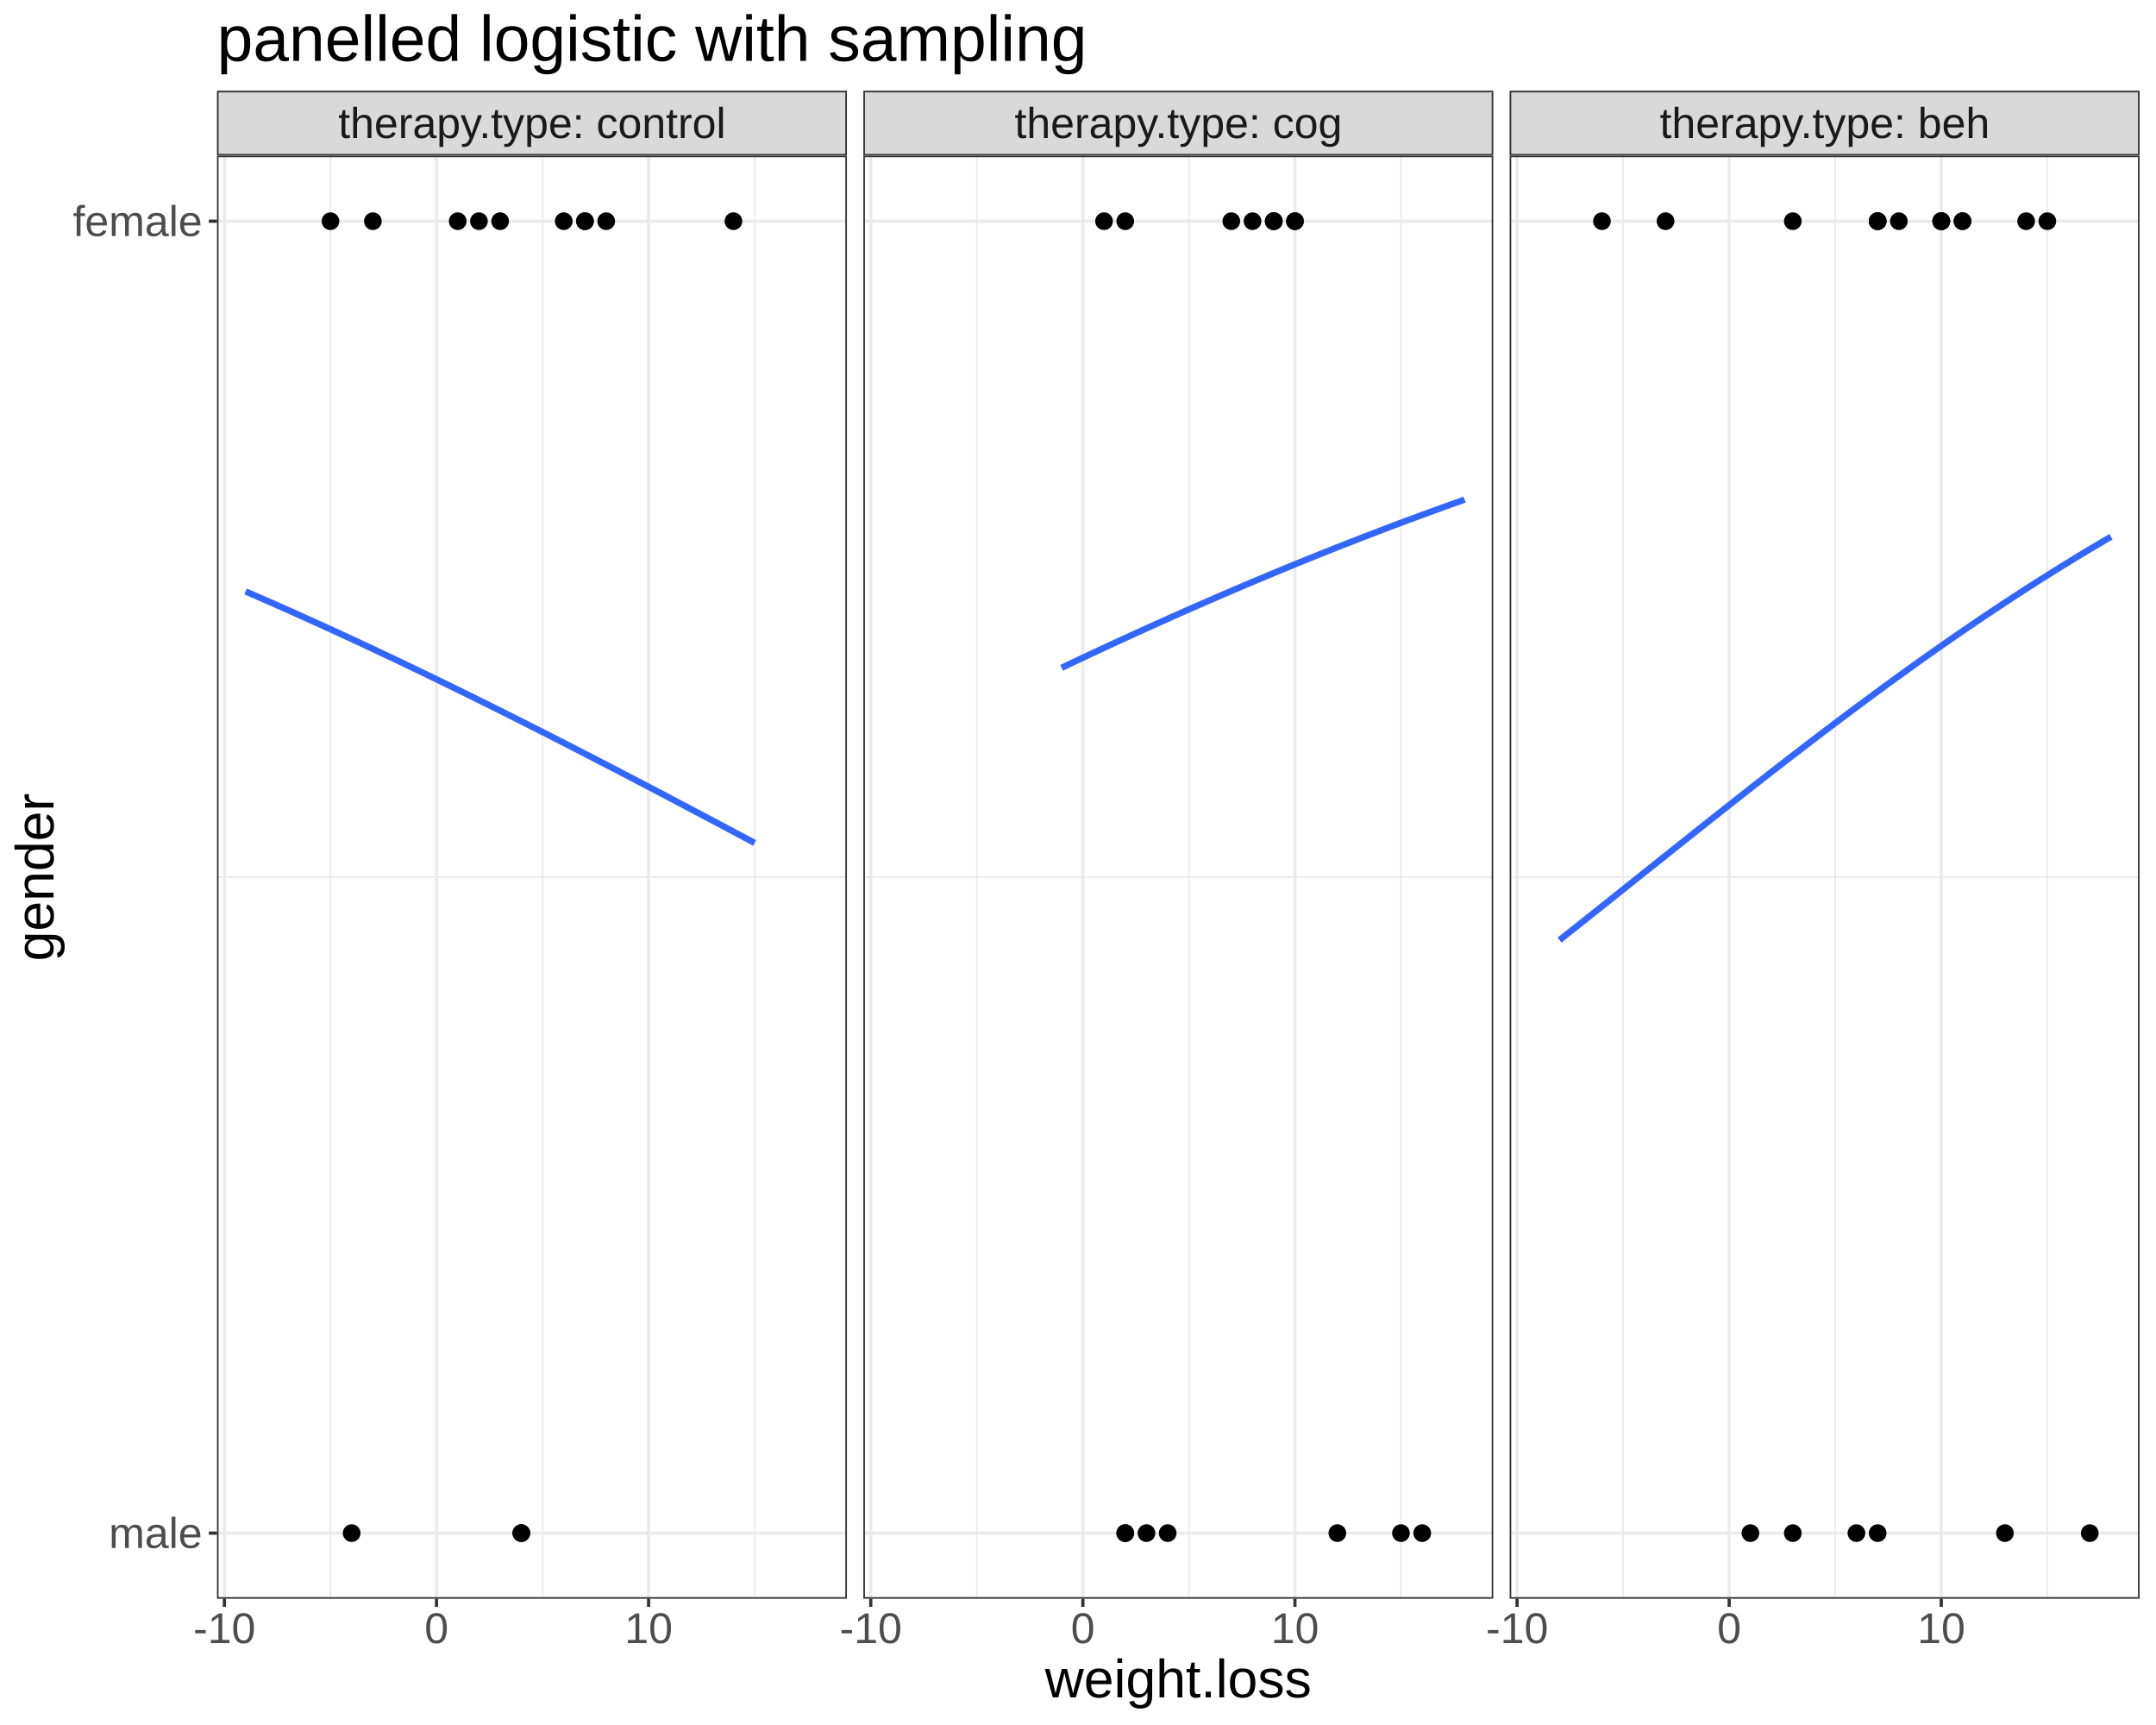
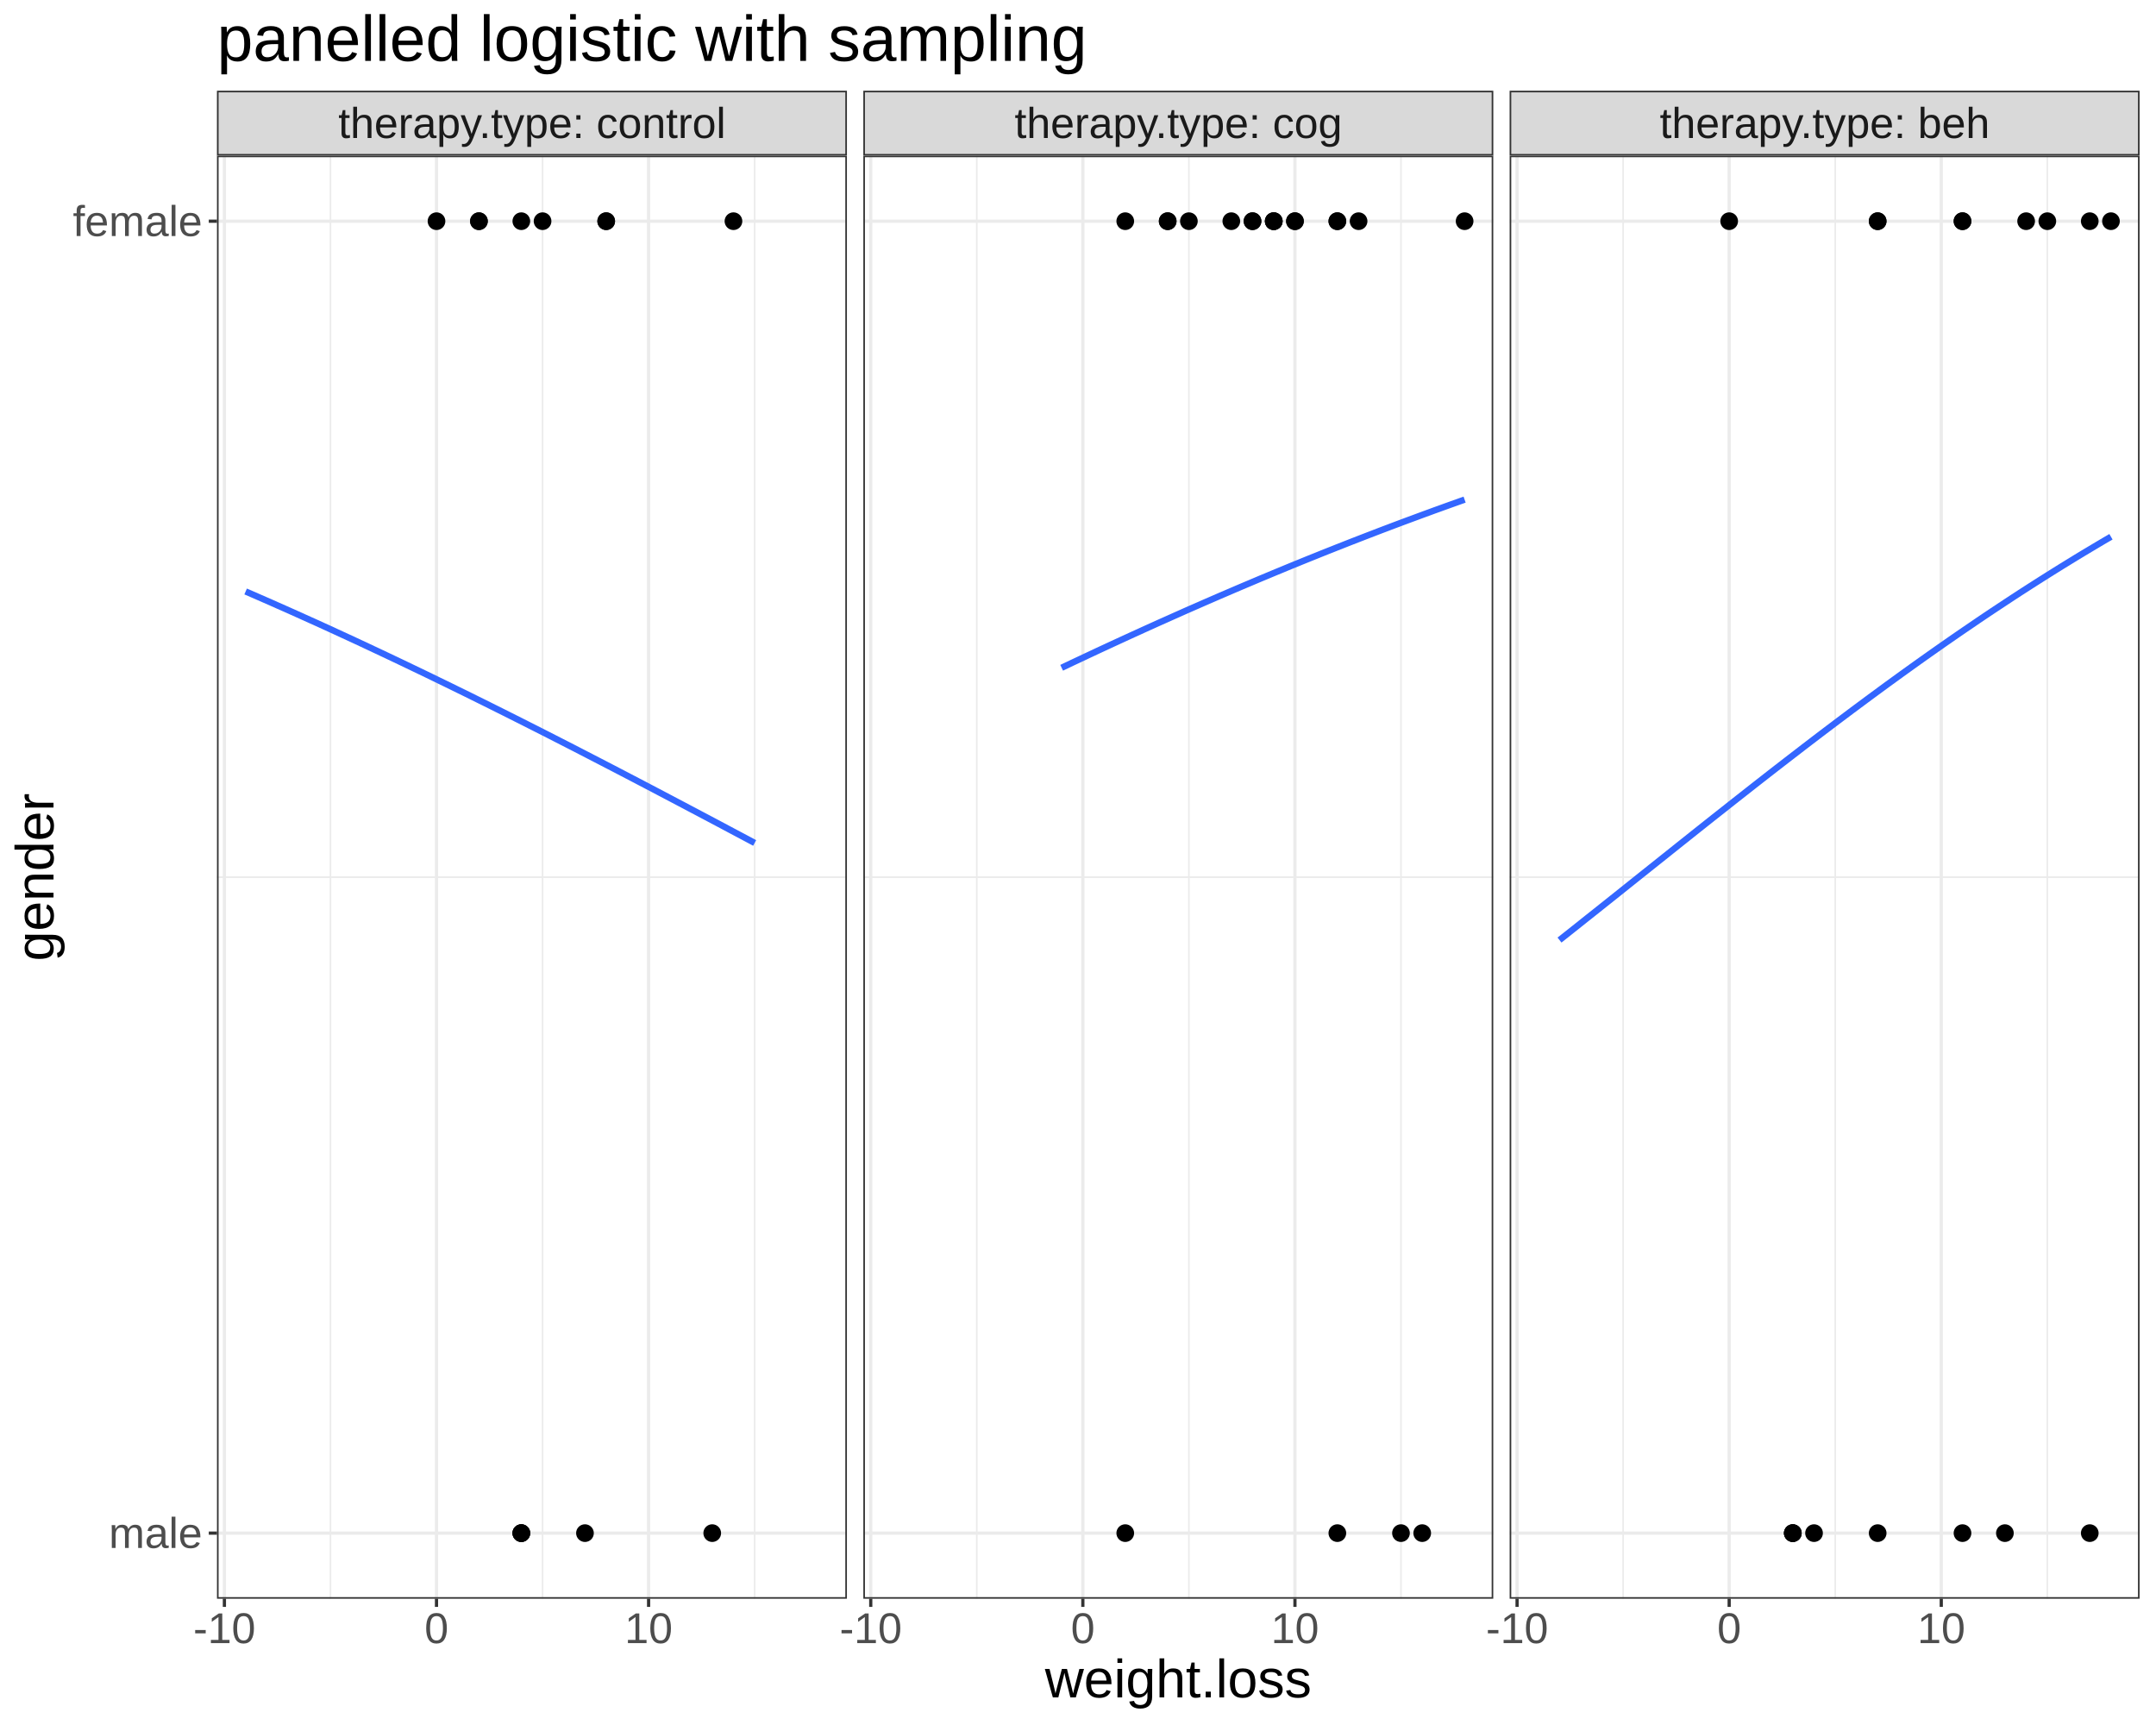
<svg xmlns="http://www.w3.org/2000/svg" viewBox="0 0 720.00 576.00">
  <defs>
    <style type="text/css">
    line, polyline, polygon, path, rect, circle {
      fill: none;
      stroke: #000000;
      stroke-linecap: round;
      stroke-linejoin: round;
      stroke-miterlimit: 10.00;
    }
  </style>
  </defs>
  <rect width="100%" height="100%" style="stroke: none; fill: #FFFFFF;" />
  <rect x="0.00" y="0.00" width="720.00" height="576.00" style="stroke-width: 1.07; stroke: #FFFFFF; fill: #FFFFFF;" />
  <defs>
    <clipPath id="cpNzIuNDZ8MjgyLjgzfDUzMy44M3w1MS45Ng==">
      <rect x="72.46" y="51.96" width="210.37" height="481.87" />
    </clipPath>
  </defs>
  <rect x="72.46" y="51.96" width="210.37" height="481.87" style="stroke-width: 1.07; stroke: none; fill: #FFFFFF;" clip-path="url(#cpNzIuNDZ8MjgyLjgzfDUzMy44M3w1MS45Ng==)" />
  <polyline points="72.46,292.90 282.83,292.90 " style="stroke-width: 0.53; stroke: #EBEBEB; stroke-linecap: butt;" clip-path="url(#cpNzIuNDZ8MjgyLjgzfDUzMy44M3w1MS45Ng==)" />
  <polyline points="110.36,533.83 110.36,51.96 " style="stroke-width: 0.53; stroke: #EBEBEB; stroke-linecap: butt;" clip-path="url(#cpNzIuNDZ8MjgyLjgzfDUzMy44M3w1MS45Ng==)" />
  <polyline points="181.19,533.83 181.19,51.96 " style="stroke-width: 0.53; stroke: #EBEBEB; stroke-linecap: butt;" clip-path="url(#cpNzIuNDZ8MjgyLjgzfDUzMy44M3w1MS45Ng==)" />
  <polyline points="252.02,533.83 252.02,51.96 " style="stroke-width: 0.53; stroke: #EBEBEB; stroke-linecap: butt;" clip-path="url(#cpNzIuNDZ8MjgyLjgzfDUzMy44M3w1MS45Ng==)" />
  <polyline points="72.46,511.93 282.83,511.93 " style="stroke-width: 1.07; stroke: #EBEBEB; stroke-linecap: butt;" clip-path="url(#cpNzIuNDZ8MjgyLjgzfDUzMy44M3w1MS45Ng==)" />
  <polyline points="72.46,73.86 282.83,73.86 " style="stroke-width: 1.07; stroke: #EBEBEB; stroke-linecap: butt;" clip-path="url(#cpNzIuNDZ8MjgyLjgzfDUzMy44M3w1MS45Ng==)" />
  <polyline points="74.94,533.83 74.94,51.96 " style="stroke-width: 1.07; stroke: #EBEBEB; stroke-linecap: butt;" clip-path="url(#cpNzIuNDZ8MjgyLjgzfDUzMy44M3w1MS45Ng==)" />
  <polyline points="145.77,533.83 145.77,51.96 " style="stroke-width: 1.07; stroke: #EBEBEB; stroke-linecap: butt;" clip-path="url(#cpNzIuNDZ8MjgyLjgzfDUzMy44M3w1MS45Ng==)" />
  <polyline points="216.60,533.83 216.60,51.96 " style="stroke-width: 1.07; stroke: #EBEBEB; stroke-linecap: butt;" clip-path="url(#cpNzIuNDZ8MjgyLjgzfDUzMy44M3w1MS45Ng==)" />
+   <circle cx="195.35" cy="511.93" r="1.95pt" style="stroke-width: 0.71; fill: #000000;" clip-path="url(#cpNzIuNDZ8MjgyLjgzfDUzMy44M3w1MS45Ng==)" />
+   <circle cx="174.10" cy="73.86" r="1.95pt" style="stroke-width: 0.71; fill: #000000;" clip-path="url(#cpNzIuNDZ8MjgyLjgzfDUzMy44M3w1MS45Ng==)" />
+   <circle cx="237.85" cy="511.93" r="1.95pt" style="stroke-width: 0.71; fill: #000000;" clip-path="url(#cpNzIuNDZ8MjgyLjgzfDUzMy44M3w1MS45Ng==)" />
+   <circle cx="145.77" cy="73.86" r="1.95pt" style="stroke-width: 0.71; fill: #000000;" clip-path="url(#cpNzIuNDZ8MjgyLjgzfDUzMy44M3w1MS45Ng==)" />
+   <circle cx="244.94" cy="73.86" r="1.95pt" style="stroke-width: 0.71; fill: #000000;" clip-path="url(#cpNzIuNDZ8MjgyLjgzfDUzMy44M3w1MS45Ng==)" />
+   <circle cx="174.10" cy="511.93" r="1.95pt" style="stroke-width: 0.71; fill: #000000;" clip-path="url(#cpNzIuNDZ8MjgyLjgzfDUzMy44M3w1MS45Ng==)" />
  <circle cx="159.94" cy="73.86" r="1.95pt" style="stroke-width: 0.71; fill: #000000;" clip-path="url(#cpNzIuNDZ8MjgyLjgzfDUzMy44M3w1MS45Ng==)" />
+   <circle cx="202.44" cy="73.86" r="1.95pt" style="stroke-width: 0.71; fill: #000000;" clip-path="url(#cpNzIuNDZ8MjgyLjgzfDUzMy44M3w1MS45Ng==)" />
  <circle cx="174.10" cy="511.93" r="1.95pt" style="stroke-width: 0.71; fill: #000000;" clip-path="url(#cpNzIuNDZ8MjgyLjgzfDUzMy44M3w1MS45Ng==)" />
  <circle cx="174.10" cy="511.93" r="1.95pt" style="stroke-width: 0.71; fill: #000000;" clip-path="url(#cpNzIuNDZ8MjgyLjgzfDUzMy44M3w1MS45Ng==)" />
-   <circle cx="110.36" cy="73.86" r="1.95pt" style="stroke-width: 0.71; fill: #000000;" clip-path="url(#cpNzIuNDZ8MjgyLjgzfDUzMy44M3w1MS45Ng==)" />
-   <circle cx="188.27" cy="73.86" r="1.95pt" style="stroke-width: 0.71; fill: #000000;" clip-path="url(#cpNzIuNDZ8MjgyLjgzfDUzMy44M3w1MS45Ng==)" />
+   <circle cx="159.94" cy="73.86" r="1.95pt" style="stroke-width: 0.71; fill: #000000;" clip-path="url(#cpNzIuNDZ8MjgyLjgzfDUzMy44M3w1MS45Ng==)" />
  <circle cx="202.44" cy="73.86" r="1.95pt" style="stroke-width: 0.71; fill: #000000;" clip-path="url(#cpNzIuNDZ8MjgyLjgzfDUzMy44M3w1MS45Ng==)" />
-   <circle cx="244.94" cy="73.86" r="1.95pt" style="stroke-width: 0.71; fill: #000000;" clip-path="url(#cpNzIuNDZ8MjgyLjgzfDUzMy44M3w1MS45Ng==)" />
-   <circle cx="124.52" cy="73.86" r="1.95pt" style="stroke-width: 0.71; fill: #000000;" clip-path="url(#cpNzIuNDZ8MjgyLjgzfDUzMy44M3w1MS45Ng==)" />
-   <circle cx="195.35" cy="73.86" r="1.95pt" style="stroke-width: 0.71; fill: #000000;" clip-path="url(#cpNzIuNDZ8MjgyLjgzfDUzMy44M3w1MS45Ng==)" />
-   <circle cx="152.86" cy="73.86" r="1.95pt" style="stroke-width: 0.71; fill: #000000;" clip-path="url(#cpNzIuNDZ8MjgyLjgzfDUzMy44M3w1MS45Ng==)" />
-   <circle cx="117.44" cy="511.93" r="1.95pt" style="stroke-width: 0.71; fill: #000000;" clip-path="url(#cpNzIuNDZ8MjgyLjgzfDUzMy44M3w1MS45Ng==)" />
-   <circle cx="167.02" cy="73.86" r="1.95pt" style="stroke-width: 0.71; fill: #000000;" clip-path="url(#cpNzIuNDZ8MjgyLjgzfDUzMy44M3w1MS45Ng==)" />
-   <circle cx="195.35" cy="73.86" r="1.95pt" style="stroke-width: 0.71; fill: #000000;" clip-path="url(#cpNzIuNDZ8MjgyLjgzfDUzMy44M3w1MS45Ng==)" />
+   <circle cx="181.19" cy="73.86" r="1.95pt" style="stroke-width: 0.71; fill: #000000;" clip-path="url(#cpNzIuNDZ8MjgyLjgzfDUzMy44M3w1MS45Ng==)" />
  <polyline points="82.03,197.50 84.18,198.43 86.33,199.37 88.48,200.31 90.63,201.25 92.78,202.21 94.94,203.16 97.09,204.12 99.24,205.08 101.39,206.05 103.54,207.02 105.70,207.99 107.85,208.97 110.00,209.95 112.15,210.94 114.30,211.93 116.45,212.92 118.61,213.92 120.76,214.92 122.91,215.93 125.06,216.94 127.21,217.95 129.37,218.97 131.52,219.99 133.67,221.01 135.82,222.04 137.97,223.07 140.12,224.10 142.28,225.14 144.43,226.18 146.58,227.23 148.73,228.27 150.88,229.32 153.03,230.38 155.19,231.43 157.34,232.49 159.49,233.56 161.64,234.62 163.79,235.69 165.95,236.77 168.10,237.84 170.25,238.92 172.40,240.00 174.55,241.08 176.70,242.17 178.86,243.26 181.01,244.35 183.16,245.44 185.31,246.54 187.46,247.64 189.62,248.74 191.77,249.84 193.92,250.95 196.07,252.06 198.22,253.17 200.37,254.28 202.53,255.40 204.68,256.51 206.83,257.63 208.98,258.75 211.13,259.87 213.29,261.00 215.44,262.12 217.59,263.25 219.74,264.38 221.89,265.51 224.04,266.64 226.20,267.78 228.35,268.91 230.50,270.05 232.65,271.18 234.80,272.32 236.96,273.46 239.11,274.60 241.26,275.74 243.41,276.89 245.56,278.03 247.71,279.17 249.87,280.32 252.02,281.47 " style="stroke-width: 2.13; stroke: #3366FF; stroke-linecap: butt;" clip-path="url(#cpNzIuNDZ8MjgyLjgzfDUzMy44M3w1MS45Ng==)" />
  <rect x="72.46" y="51.96" width="210.37" height="481.87" style="stroke-width: 1.07; stroke: #333333;" clip-path="url(#cpNzIuNDZ8MjgyLjgzfDUzMy44M3w1MS45Ng==)" />
  <defs>
    <clipPath id="cpMC4wMHw3MjAuMDB8NTc2LjAwfDAuMDA=">
      <rect x="0.00" y="0.00" width="720.00" height="576.00" />
    </clipPath>
  </defs>
  <defs>
    <clipPath id="cpMjg4LjMxfDQ5OC42N3w1MzMuODN8NTEuOTY=">
      <rect x="288.31" y="51.96" width="210.37" height="481.87" />
    </clipPath>
  </defs>
  <rect x="288.31" y="51.96" width="210.37" height="481.87" style="stroke-width: 1.07; stroke: none; fill: #FFFFFF;" clip-path="url(#cpMjg4LjMxfDQ5OC42N3w1MzMuODN8NTEuOTY=)" />
  <polyline points="288.31,292.90 498.67,292.90 " style="stroke-width: 0.53; stroke: #EBEBEB; stroke-linecap: butt;" clip-path="url(#cpMjg4LjMxfDQ5OC42N3w1MzMuODN8NTEuOTY=)" />
  <polyline points="326.20,533.83 326.20,51.96 " style="stroke-width: 0.53; stroke: #EBEBEB; stroke-linecap: butt;" clip-path="url(#cpMjg4LjMxfDQ5OC42N3w1MzMuODN8NTEuOTY=)" />
  <polyline points="397.03,533.83 397.03,51.96 " style="stroke-width: 0.53; stroke: #EBEBEB; stroke-linecap: butt;" clip-path="url(#cpMjg4LjMxfDQ5OC42N3w1MzMuODN8NTEuOTY=)" />
  <polyline points="467.86,533.83 467.86,51.96 " style="stroke-width: 0.53; stroke: #EBEBEB; stroke-linecap: butt;" clip-path="url(#cpMjg4LjMxfDQ5OC42N3w1MzMuODN8NTEuOTY=)" />
  <polyline points="288.31,511.93 498.67,511.93 " style="stroke-width: 1.07; stroke: #EBEBEB; stroke-linecap: butt;" clip-path="url(#cpMjg4LjMxfDQ5OC42N3w1MzMuODN8NTEuOTY=)" />
  <polyline points="288.31,73.86 498.67,73.86 " style="stroke-width: 1.07; stroke: #EBEBEB; stroke-linecap: butt;" clip-path="url(#cpMjg4LjMxfDQ5OC42N3w1MzMuODN8NTEuOTY=)" />
  <polyline points="290.79,533.83 290.79,51.96 " style="stroke-width: 1.07; stroke: #EBEBEB; stroke-linecap: butt;" clip-path="url(#cpMjg4LjMxfDQ5OC42N3w1MzMuODN8NTEuOTY=)" />
  <polyline points="361.62,533.83 361.62,51.96 " style="stroke-width: 1.07; stroke: #EBEBEB; stroke-linecap: butt;" clip-path="url(#cpMjg4LjMxfDQ5OC42N3w1MzMuODN8NTEuOTY=)" />
  <polyline points="432.45,533.83 432.45,51.96 " style="stroke-width: 1.07; stroke: #EBEBEB; stroke-linecap: butt;" clip-path="url(#cpMjg4LjMxfDQ5OC42N3w1MzMuODN8NTEuOTY=)" />
+   <circle cx="418.28" cy="73.86" r="1.95pt" style="stroke-width: 0.71; fill: #000000;" clip-path="url(#cpMjg4LjMxfDQ5OC42N3w1MzMuODN8NTEuOTY=)" />
+   <circle cx="389.95" cy="73.86" r="1.95pt" style="stroke-width: 0.71; fill: #000000;" clip-path="url(#cpMjg4LjMxfDQ5OC42N3w1MzMuODN8NTEuOTY=)" />
+   <circle cx="489.11" cy="73.86" r="1.95pt" style="stroke-width: 0.71; fill: #000000;" clip-path="url(#cpMjg4LjMxfDQ5OC42N3w1MzMuODN8NTEuOTY=)" />
+   <circle cx="389.95" cy="73.86" r="1.95pt" style="stroke-width: 0.71; fill: #000000;" clip-path="url(#cpMjg4LjMxfDQ5OC42N3w1MzMuODN8NTEuOTY=)" />
+   <circle cx="474.95" cy="511.93" r="1.95pt" style="stroke-width: 0.71; fill: #000000;" clip-path="url(#cpMjg4LjMxfDQ5OC42N3w1MzMuODN8NTEuOTY=)" />
+   <circle cx="446.61" cy="511.93" r="1.95pt" style="stroke-width: 0.71; fill: #000000;" clip-path="url(#cpMjg4LjMxfDQ5OC42N3w1MzMuODN8NTEuOTY=)" />
+   <circle cx="397.03" cy="73.86" r="1.95pt" style="stroke-width: 0.71; fill: #000000;" clip-path="url(#cpMjg4LjMxfDQ5OC42N3w1MzMuODN8NTEuOTY=)" />
+   <circle cx="446.61" cy="73.86" r="1.95pt" style="stroke-width: 0.71; fill: #000000;" clip-path="url(#cpMjg4LjMxfDQ5OC42N3w1MzMuODN8NTEuOTY=)" />
+   <circle cx="432.45" cy="73.86" r="1.95pt" style="stroke-width: 0.71; fill: #000000;" clip-path="url(#cpMjg4LjMxfDQ5OC42N3w1MzMuODN8NTEuOTY=)" />
+   <circle cx="375.78" cy="511.93" r="1.95pt" style="stroke-width: 0.71; fill: #000000;" clip-path="url(#cpMjg4LjMxfDQ5OC42N3w1MzMuODN8NTEuOTY=)" />
+   <circle cx="375.78" cy="73.86" r="1.95pt" style="stroke-width: 0.71; fill: #000000;" clip-path="url(#cpMjg4LjMxfDQ5OC42N3w1MzMuODN8NTEuOTY=)" />
  <circle cx="425.37" cy="73.86" r="1.95pt" style="stroke-width: 0.71; fill: #000000;" clip-path="url(#cpMjg4LjMxfDQ5OC42N3w1MzMuODN8NTEuOTY=)" />
  <circle cx="432.45" cy="73.86" r="1.95pt" style="stroke-width: 0.71; fill: #000000;" clip-path="url(#cpMjg4LjMxfDQ5OC42N3w1MzMuODN8NTEuOTY=)" />
+   <circle cx="446.61" cy="73.86" r="1.95pt" style="stroke-width: 0.71; fill: #000000;" clip-path="url(#cpMjg4LjMxfDQ5OC42N3w1MzMuODN8NTEuOTY=)" />
+   <circle cx="467.86" cy="511.93" r="1.95pt" style="stroke-width: 0.71; fill: #000000;" clip-path="url(#cpMjg4LjMxfDQ5OC42N3w1MzMuODN8NTEuOTY=)" />
+   <circle cx="418.28" cy="73.86" r="1.95pt" style="stroke-width: 0.71; fill: #000000;" clip-path="url(#cpMjg4LjMxfDQ5OC42N3w1MzMuODN8NTEuOTY=)" />
+   <circle cx="453.70" cy="73.86" r="1.95pt" style="stroke-width: 0.71; fill: #000000;" clip-path="url(#cpMjg4LjMxfDQ5OC42N3w1MzMuODN8NTEuOTY=)" />
  <circle cx="411.20" cy="73.86" r="1.95pt" style="stroke-width: 0.71; fill: #000000;" clip-path="url(#cpMjg4LjMxfDQ5OC42N3w1MzMuODN8NTEuOTY=)" />
-   <circle cx="418.28" cy="73.86" r="1.95pt" style="stroke-width: 0.71; fill: #000000;" clip-path="url(#cpMjg4LjMxfDQ5OC42N3w1MzMuODN8NTEuOTY=)" />
  <circle cx="425.37" cy="73.86" r="1.95pt" style="stroke-width: 0.71; fill: #000000;" clip-path="url(#cpMjg4LjMxfDQ5OC42N3w1MzMuODN8NTEuOTY=)" />
-   <circle cx="432.45" cy="73.86" r="1.95pt" style="stroke-width: 0.71; fill: #000000;" clip-path="url(#cpMjg4LjMxfDQ5OC42N3w1MzMuODN8NTEuOTY=)" />
-   <circle cx="389.95" cy="511.93" r="1.95pt" style="stroke-width: 0.71; fill: #000000;" clip-path="url(#cpMjg4LjMxfDQ5OC42N3w1MzMuODN8NTEuOTY=)" />
-   <circle cx="375.78" cy="511.93" r="1.95pt" style="stroke-width: 0.71; fill: #000000;" clip-path="url(#cpMjg4LjMxfDQ5OC42N3w1MzMuODN8NTEuOTY=)" />
-   <circle cx="467.86" cy="511.93" r="1.95pt" style="stroke-width: 0.71; fill: #000000;" clip-path="url(#cpMjg4LjMxfDQ5OC42N3w1MzMuODN8NTEuOTY=)" />
-   <circle cx="474.95" cy="511.93" r="1.95pt" style="stroke-width: 0.71; fill: #000000;" clip-path="url(#cpMjg4LjMxfDQ5OC42N3w1MzMuODN8NTEuOTY=)" />
-   <circle cx="375.78" cy="511.93" r="1.95pt" style="stroke-width: 0.71; fill: #000000;" clip-path="url(#cpMjg4LjMxfDQ5OC42N3w1MzMuODN8NTEuOTY=)" />
-   <circle cx="382.87" cy="511.93" r="1.95pt" style="stroke-width: 0.71; fill: #000000;" clip-path="url(#cpMjg4LjMxfDQ5OC42N3w1MzMuODN8NTEuOTY=)" />
-   <circle cx="368.70" cy="73.86" r="1.95pt" style="stroke-width: 0.71; fill: #000000;" clip-path="url(#cpMjg4LjMxfDQ5OC42N3w1MzMuODN8NTEuOTY=)" />
  <circle cx="425.37" cy="73.86" r="1.95pt" style="stroke-width: 0.71; fill: #000000;" clip-path="url(#cpMjg4LjMxfDQ5OC42N3w1MzMuODN8NTEuOTY=)" />
-   <circle cx="446.61" cy="511.93" r="1.95pt" style="stroke-width: 0.71; fill: #000000;" clip-path="url(#cpMjg4LjMxfDQ5OC42N3w1MzMuODN8NTEuOTY=)" />
-   <circle cx="375.78" cy="73.86" r="1.95pt" style="stroke-width: 0.71; fill: #000000;" clip-path="url(#cpMjg4LjMxfDQ5OC42N3w1MzMuODN8NTEuOTY=)" />
  <polyline points="354.54,222.98 356.24,222.17 357.94,221.36 359.65,220.56 361.35,219.76 363.05,218.96 364.76,218.16 366.46,217.36 368.16,216.57 369.87,215.78 371.57,214.99 373.27,214.21 374.98,213.42 376.68,212.64 378.38,211.86 380.09,211.09 381.79,210.31 383.49,209.54 385.20,208.77 386.90,208.00 388.61,207.24 390.31,206.48 392.01,205.72 393.72,204.96 395.42,204.20 397.12,203.45 398.83,202.70 400.53,201.96 402.23,201.21 403.94,200.47 405.64,199.73 407.34,198.99 409.05,198.26 410.75,197.53 412.45,196.80 414.16,196.07 415.86,195.35 417.57,194.63 419.27,193.91 420.97,193.19 422.68,192.48 424.38,191.77 426.08,191.06 427.79,190.36 429.49,189.65 431.19,188.95 432.90,188.26 434.60,187.56 436.30,186.87 438.01,186.18 439.71,185.50 441.41,184.81 443.12,184.13 444.82,183.46 446.52,182.78 448.23,182.11 449.93,181.44 451.64,180.77 453.34,180.11 455.04,179.45 456.75,178.79 458.45,178.14 460.15,177.48 461.86,176.83 463.56,176.19 465.26,175.54 466.97,174.90 468.67,174.26 470.37,173.63 472.08,173.00 473.78,172.37 475.48,171.74 477.19,171.12 478.89,170.49 480.60,169.88 482.30,169.26 484.00,168.65 485.71,168.04 487.41,167.43 489.11,166.83 " style="stroke-width: 2.13; stroke: #3366FF; stroke-linecap: butt;" clip-path="url(#cpMjg4LjMxfDQ5OC42N3w1MzMuODN8NTEuOTY=)" />
  <rect x="288.31" y="51.96" width="210.37" height="481.87" style="stroke-width: 1.07; stroke: #333333;" clip-path="url(#cpMjg4LjMxfDQ5OC42N3w1MzMuODN8NTEuOTY=)" />
  <defs>
    <clipPath id="cpMC4wMHw3MjAuMDB8NTc2LjAwfDAuMDA=">
      <rect x="0.00" y="0.00" width="720.00" height="576.00" />
    </clipPath>
  </defs>
  <defs>
    <clipPath id="cpNTA0LjE1fDcxNC41Mnw1MzMuODN8NTEuOTY=">
      <rect x="504.15" y="51.96" width="210.37" height="481.87" />
    </clipPath>
  </defs>
  <rect x="504.15" y="51.96" width="210.37" height="481.87" style="stroke-width: 1.07; stroke: none; fill: #FFFFFF;" clip-path="url(#cpNTA0LjE1fDcxNC41Mnw1MzMuODN8NTEuOTY=)" />
  <polyline points="504.15,292.90 714.52,292.90 " style="stroke-width: 0.53; stroke: #EBEBEB; stroke-linecap: butt;" clip-path="url(#cpNTA0LjE1fDcxNC41Mnw1MzMuODN8NTEuOTY=)" />
  <polyline points="542.05,533.83 542.05,51.96 " style="stroke-width: 0.53; stroke: #EBEBEB; stroke-linecap: butt;" clip-path="url(#cpNTA0LjE1fDcxNC41Mnw1MzMuODN8NTEuOTY=)" />
  <polyline points="612.88,533.83 612.88,51.96 " style="stroke-width: 0.53; stroke: #EBEBEB; stroke-linecap: butt;" clip-path="url(#cpNTA0LjE1fDcxNC41Mnw1MzMuODN8NTEuOTY=)" />
  <polyline points="683.71,533.83 683.71,51.96 " style="stroke-width: 0.53; stroke: #EBEBEB; stroke-linecap: butt;" clip-path="url(#cpNTA0LjE1fDcxNC41Mnw1MzMuODN8NTEuOTY=)" />
  <polyline points="504.15,511.93 714.52,511.93 " style="stroke-width: 1.07; stroke: #EBEBEB; stroke-linecap: butt;" clip-path="url(#cpNTA0LjE1fDcxNC41Mnw1MzMuODN8NTEuOTY=)" />
  <polyline points="504.15,73.86 714.52,73.86 " style="stroke-width: 1.07; stroke: #EBEBEB; stroke-linecap: butt;" clip-path="url(#cpNTA0LjE1fDcxNC41Mnw1MzMuODN8NTEuOTY=)" />
  <polyline points="506.63,533.83 506.63,51.96 " style="stroke-width: 1.07; stroke: #EBEBEB; stroke-linecap: butt;" clip-path="url(#cpNTA0LjE1fDcxNC41Mnw1MzMuODN8NTEuOTY=)" />
  <polyline points="577.46,533.83 577.46,51.96 " style="stroke-width: 1.07; stroke: #EBEBEB; stroke-linecap: butt;" clip-path="url(#cpNTA0LjE1fDcxNC41Mnw1MzMuODN8NTEuOTY=)" />
  <polyline points="648.29,533.83 648.29,51.96 " style="stroke-width: 1.07; stroke: #EBEBEB; stroke-linecap: butt;" clip-path="url(#cpNTA0LjE1fDcxNC41Mnw1MzMuODN8NTEuOTY=)" />
-   <circle cx="627.05" cy="73.86" r="1.95pt" style="stroke-width: 0.71; fill: #000000;" clip-path="url(#cpNTA0LjE1fDcxNC41Mnw1MzMuODN8NTEuOTY=)" />
-   <circle cx="584.55" cy="511.93" r="1.95pt" style="stroke-width: 0.71; fill: #000000;" clip-path="url(#cpNTA0LjE1fDcxNC41Mnw1MzMuODN8NTEuOTY=)" />
+   <circle cx="704.96" cy="73.86" r="1.95pt" style="stroke-width: 0.71; fill: #000000;" clip-path="url(#cpNTA0LjE1fDcxNC41Mnw1MzMuODN8NTEuOTY=)" />
+   <circle cx="676.63" cy="73.86" r="1.95pt" style="stroke-width: 0.71; fill: #000000;" clip-path="url(#cpNTA0LjE1fDcxNC41Mnw1MzMuODN8NTEuOTY=)" />
+   <circle cx="605.80" cy="511.93" r="1.95pt" style="stroke-width: 0.71; fill: #000000;" clip-path="url(#cpNTA0LjE1fDcxNC41Mnw1MzMuODN8NTEuOTY=)" />
+   <circle cx="683.71" cy="73.86" r="1.95pt" style="stroke-width: 0.71; fill: #000000;" clip-path="url(#cpNTA0LjE1fDcxNC41Mnw1MzMuODN8NTEuOTY=)" />
+   <circle cx="627.05" cy="511.93" r="1.95pt" style="stroke-width: 0.71; fill: #000000;" clip-path="url(#cpNTA0LjE1fDcxNC41Mnw1MzMuODN8NTEuOTY=)" />
  <circle cx="669.54" cy="511.93" r="1.95pt" style="stroke-width: 0.71; fill: #000000;" clip-path="url(#cpNTA0LjE1fDcxNC41Mnw1MzMuODN8NTEuOTY=)" />
-   <circle cx="556.21" cy="73.86" r="1.95pt" style="stroke-width: 0.71; fill: #000000;" clip-path="url(#cpNTA0LjE1fDcxNC41Mnw1MzMuODN8NTEuOTY=)" />
-   <circle cx="534.97" cy="73.86" r="1.95pt" style="stroke-width: 0.71; fill: #000000;" clip-path="url(#cpNTA0LjE1fDcxNC41Mnw1MzMuODN8NTEuOTY=)" />
+   <circle cx="598.71" cy="511.93" r="1.95pt" style="stroke-width: 0.71; fill: #000000;" clip-path="url(#cpNTA0LjE1fDcxNC41Mnw1MzMuODN8NTEuOTY=)" />
  <circle cx="655.38" cy="73.86" r="1.95pt" style="stroke-width: 0.71; fill: #000000;" clip-path="url(#cpNTA0LjE1fDcxNC41Mnw1MzMuODN8NTEuOTY=)" />
-   <circle cx="598.71" cy="73.86" r="1.95pt" style="stroke-width: 0.71; fill: #000000;" clip-path="url(#cpNTA0LjE1fDcxNC41Mnw1MzMuODN8NTEuOTY=)" />
-   <circle cx="627.05" cy="511.93" r="1.95pt" style="stroke-width: 0.71; fill: #000000;" clip-path="url(#cpNTA0LjE1fDcxNC41Mnw1MzMuODN8NTEuOTY=)" />
-   <circle cx="676.63" cy="73.86" r="1.95pt" style="stroke-width: 0.71; fill: #000000;" clip-path="url(#cpNTA0LjE1fDcxNC41Mnw1MzMuODN8NTEuOTY=)" />
-   <circle cx="648.29" cy="73.86" r="1.95pt" style="stroke-width: 0.71; fill: #000000;" clip-path="url(#cpNTA0LjE1fDcxNC41Mnw1MzMuODN8NTEuOTY=)" />
-   <circle cx="634.13" cy="73.86" r="1.95pt" style="stroke-width: 0.71; fill: #000000;" clip-path="url(#cpNTA0LjE1fDcxNC41Mnw1MzMuODN8NTEuOTY=)" />
-   <circle cx="683.71" cy="73.86" r="1.95pt" style="stroke-width: 0.71; fill: #000000;" clip-path="url(#cpNTA0LjE1fDcxNC41Mnw1MzMuODN8NTEuOTY=)" />
-   <circle cx="648.29" cy="73.86" r="1.95pt" style="stroke-width: 0.71; fill: #000000;" clip-path="url(#cpNTA0LjE1fDcxNC41Mnw1MzMuODN8NTEuOTY=)" />
+   <circle cx="697.88" cy="73.86" r="1.95pt" style="stroke-width: 0.71; fill: #000000;" clip-path="url(#cpNTA0LjE1fDcxNC41Mnw1MzMuODN8NTEuOTY=)" />
+   <circle cx="655.38" cy="73.86" r="1.95pt" style="stroke-width: 0.71; fill: #000000;" clip-path="url(#cpNTA0LjE1fDcxNC41Mnw1MzMuODN8NTEuOTY=)" />
+   <circle cx="655.38" cy="511.93" r="1.95pt" style="stroke-width: 0.71; fill: #000000;" clip-path="url(#cpNTA0LjE1fDcxNC41Mnw1MzMuODN8NTEuOTY=)" />
  <circle cx="598.71" cy="511.93" r="1.95pt" style="stroke-width: 0.71; fill: #000000;" clip-path="url(#cpNTA0LjE1fDcxNC41Mnw1MzMuODN8NTEuOTY=)" />
  <circle cx="627.05" cy="73.86" r="1.95pt" style="stroke-width: 0.71; fill: #000000;" clip-path="url(#cpNTA0LjE1fDcxNC41Mnw1MzMuODN8NTEuOTY=)" />
-   <circle cx="619.96" cy="511.93" r="1.95pt" style="stroke-width: 0.71; fill: #000000;" clip-path="url(#cpNTA0LjE1fDcxNC41Mnw1MzMuODN8NTEuOTY=)" />
+   <circle cx="598.71" cy="511.93" r="1.95pt" style="stroke-width: 0.71; fill: #000000;" clip-path="url(#cpNTA0LjE1fDcxNC41Mnw1MzMuODN8NTEuOTY=)" />
+   <circle cx="577.46" cy="73.86" r="1.95pt" style="stroke-width: 0.71; fill: #000000;" clip-path="url(#cpNTA0LjE1fDcxNC41Mnw1MzMuODN8NTEuOTY=)" />
  <circle cx="697.88" cy="511.93" r="1.95pt" style="stroke-width: 0.71; fill: #000000;" clip-path="url(#cpNTA0LjE1fDcxNC41Mnw1MzMuODN8NTEuOTY=)" />
-   <circle cx="648.29" cy="73.86" r="1.95pt" style="stroke-width: 0.71; fill: #000000;" clip-path="url(#cpNTA0LjE1fDcxNC41Mnw1MzMuODN8NTEuOTY=)" />
  <circle cx="627.05" cy="73.86" r="1.95pt" style="stroke-width: 0.71; fill: #000000;" clip-path="url(#cpNTA0LjE1fDcxNC41Mnw1MzMuODN8NTEuOTY=)" />
-   <circle cx="648.29" cy="73.86" r="1.95pt" style="stroke-width: 0.71; fill: #000000;" clip-path="url(#cpNTA0LjE1fDcxNC41Mnw1MzMuODN8NTEuOTY=)" />
-   <circle cx="655.38" cy="73.86" r="1.95pt" style="stroke-width: 0.71; fill: #000000;" clip-path="url(#cpNTA0LjE1fDcxNC41Mnw1MzMuODN8NTEuOTY=)" />
  <polyline points="520.80,313.90 523.13,312.06 525.46,310.21 527.79,308.36 530.12,306.50 532.46,304.65 534.79,302.79 537.12,300.94 539.45,299.08 541.78,297.22 544.11,295.36 546.44,293.50 548.77,291.64 551.10,289.78 553.44,287.92 555.77,286.06 558.10,284.20 560.43,282.34 562.76,280.49 565.09,278.63 567.42,276.78 569.75,274.93 572.08,273.08 574.42,271.24 576.75,269.40 579.08,267.56 581.41,265.73 583.74,263.90 586.07,262.07 588.40,260.25 590.73,258.43 593.06,256.62 595.40,254.81 597.73,253.01 600.06,251.22 602.39,249.42 604.72,247.64 607.05,245.86 609.38,244.09 611.71,242.33 614.04,240.57 616.38,238.82 618.71,237.07 621.04,235.34 623.37,233.61 625.70,231.89 628.03,230.18 630.36,228.47 632.69,226.78 635.02,225.09 637.36,223.41 639.69,221.74 642.02,220.08 644.35,218.43 646.68,216.79 649.01,215.16 651.34,213.54 653.67,211.93 656.00,210.33 658.34,208.74 660.67,207.15 663.00,205.58 665.33,204.02 667.66,202.48 669.99,200.94 672.32,199.41 674.65,197.89 676.98,196.39 679.32,194.89 681.65,193.41 683.98,191.94 686.31,190.48 688.64,189.03 690.97,187.60 693.30,186.17 695.63,184.76 697.97,183.36 700.30,181.97 702.63,180.59 704.96,179.23 " style="stroke-width: 2.13; stroke: #3366FF; stroke-linecap: butt;" clip-path="url(#cpNTA0LjE1fDcxNC41Mnw1MzMuODN8NTEuOTY=)" />
  <rect x="504.15" y="51.96" width="210.37" height="481.87" style="stroke-width: 1.07; stroke: #333333;" clip-path="url(#cpNTA0LjE1fDcxNC41Mnw1MzMuODN8NTEuOTY=)" />
  <defs>
    <clipPath id="cpMC4wMHw3MjAuMDB8NTc2LjAwfDAuMDA=">
      <rect x="0.00" y="0.00" width="720.00" height="576.00" />
    </clipPath>
  </defs>
  <defs>
    <clipPath id="cpNzIuNDZ8MjgyLjgzfDUxLjk2fDMwLjMw">
      <rect x="72.46" y="30.30" width="210.37" height="21.66" />
    </clipPath>
  </defs>
  <rect x="72.46" y="30.30" width="210.37" height="21.66" style="stroke-width: 1.07; stroke: #333333; fill: #D9D9D9;" clip-path="url(#cpNzIuNDZ8MjgyLjgzfDUxLjk2fDMwLjMw)" />
  <g clip-path="url(#cpNzIuNDZ8MjgyLjgzfDUxLjk2fDMwLjMw)">
    <text x="112.97" y="46.08" style="font-size: 14.40px; fill: #1A1A1A; font-family: Liberation Sans;" textLength="129.34px" lengthAdjust="spacingAndGlyphs">therapy.type: control</text>
  </g>
  <defs>
    <clipPath id="cpMC4wMHw3MjAuMDB8NTc2LjAwfDAuMDA=">
      <rect x="0.00" y="0.00" width="720.00" height="576.00" />
    </clipPath>
  </defs>
  <defs>
    <clipPath id="cpMjg4LjMxfDQ5OC42N3w1MS45NnwzMC4zMA==">
      <rect x="288.31" y="30.30" width="210.37" height="21.66" />
    </clipPath>
  </defs>
  <rect x="288.31" y="30.30" width="210.37" height="21.66" style="stroke-width: 1.07; stroke: #333333; fill: #D9D9D9;" clip-path="url(#cpMjg4LjMxfDQ5OC42N3w1MS45NnwzMC4zMA==)" />
  <g clip-path="url(#cpMjg4LjMxfDQ5OC42N3w1MS45NnwzMC4zMA==)">
    <text x="338.82" y="46.08" style="font-size: 14.40px; fill: #1A1A1A; font-family: Liberation Sans;" textLength="109.34px" lengthAdjust="spacingAndGlyphs">therapy.type: cog</text>
  </g>
  <defs>
    <clipPath id="cpMC4wMHw3MjAuMDB8NTc2LjAwfDAuMDA=">
      <rect x="0.00" y="0.00" width="720.00" height="576.00" />
    </clipPath>
  </defs>
  <defs>
    <clipPath id="cpNTA0LjE1fDcxNC41Mnw1MS45NnwzMC4zMA==">
      <rect x="504.15" y="30.30" width="210.37" height="21.66" />
    </clipPath>
  </defs>
  <rect x="504.15" y="30.30" width="210.37" height="21.66" style="stroke-width: 1.07; stroke: #333333; fill: #D9D9D9;" clip-path="url(#cpNTA0LjE1fDcxNC41Mnw1MS45NnwzMC4zMA==)" />
  <g clip-path="url(#cpNTA0LjE1fDcxNC41Mnw1MS45NnwzMC4zMA==)">
    <text x="554.27" y="46.08" style="font-size: 14.40px; fill: #1A1A1A; font-family: Liberation Sans;" textLength="110.14px" lengthAdjust="spacingAndGlyphs">therapy.type: beh</text>
  </g>
  <defs>
    <clipPath id="cpMC4wMHw3MjAuMDB8NTc2LjAwfDAuMDA=">
      <rect x="0.00" y="0.00" width="720.00" height="576.00" />
    </clipPath>
  </defs>
  <polyline points="74.94,536.57 74.94,533.83 " style="stroke-width: 1.07; stroke: #333333; stroke-linecap: butt;" clip-path="url(#cpMC4wMHw3MjAuMDB8NTc2LjAwfDAuMDA=)" />
  <polyline points="145.77,536.57 145.77,533.83 " style="stroke-width: 1.07; stroke: #333333; stroke-linecap: butt;" clip-path="url(#cpMC4wMHw3MjAuMDB8NTc2LjAwfDAuMDA=)" />
  <polyline points="216.60,536.57 216.60,533.83 " style="stroke-width: 1.07; stroke: #333333; stroke-linecap: butt;" clip-path="url(#cpMC4wMHw3MjAuMDB8NTc2LjAwfDAuMDA=)" />
  <g clip-path="url(#cpMC4wMHw3MjAuMDB8NTc2LjAwfDAuMDA=)">
    <text x="64.54" y="548.67" style="font-size: 14.40px; fill: #4D4D4D; font-family: Liberation Sans;" textLength="20.80px" lengthAdjust="spacingAndGlyphs">-10</text>
  </g>
  <g clip-path="url(#cpMC4wMHw3MjAuMDB8NTc2LjAwfDAuMDA=)">
    <text x="141.77" y="548.67" style="font-size: 14.40px; fill: #4D4D4D; font-family: Liberation Sans;" textLength="8.00px" lengthAdjust="spacingAndGlyphs">0</text>
  </g>
  <g clip-path="url(#cpMC4wMHw3MjAuMDB8NTc2LjAwfDAuMDA=)">
    <text x="208.60" y="548.67" style="font-size: 14.40px; fill: #4D4D4D; font-family: Liberation Sans;" textLength="16.00px" lengthAdjust="spacingAndGlyphs">10</text>
  </g>
  <polyline points="290.79,536.57 290.79,533.83 " style="stroke-width: 1.07; stroke: #333333; stroke-linecap: butt;" clip-path="url(#cpMC4wMHw3MjAuMDB8NTc2LjAwfDAuMDA=)" />
  <polyline points="361.62,536.57 361.62,533.83 " style="stroke-width: 1.07; stroke: #333333; stroke-linecap: butt;" clip-path="url(#cpMC4wMHw3MjAuMDB8NTc2LjAwfDAuMDA=)" />
  <polyline points="432.45,536.57 432.45,533.83 " style="stroke-width: 1.07; stroke: #333333; stroke-linecap: butt;" clip-path="url(#cpMC4wMHw3MjAuMDB8NTc2LjAwfDAuMDA=)" />
  <g clip-path="url(#cpMC4wMHw3MjAuMDB8NTc2LjAwfDAuMDA=)">
    <text x="280.39" y="548.67" style="font-size: 14.40px; fill: #4D4D4D; font-family: Liberation Sans;" textLength="20.80px" lengthAdjust="spacingAndGlyphs">-10</text>
  </g>
  <g clip-path="url(#cpMC4wMHw3MjAuMDB8NTc2LjAwfDAuMDA=)">
    <text x="357.62" y="548.67" style="font-size: 14.40px; fill: #4D4D4D; font-family: Liberation Sans;" textLength="8.00px" lengthAdjust="spacingAndGlyphs">0</text>
  </g>
  <g clip-path="url(#cpMC4wMHw3MjAuMDB8NTc2LjAwfDAuMDA=)">
    <text x="424.45" y="548.67" style="font-size: 14.40px; fill: #4D4D4D; font-family: Liberation Sans;" textLength="16.00px" lengthAdjust="spacingAndGlyphs">10</text>
  </g>
  <polyline points="506.63,536.57 506.63,533.83 " style="stroke-width: 1.07; stroke: #333333; stroke-linecap: butt;" clip-path="url(#cpMC4wMHw3MjAuMDB8NTc2LjAwfDAuMDA=)" />
  <polyline points="577.46,536.57 577.46,533.83 " style="stroke-width: 1.07; stroke: #333333; stroke-linecap: butt;" clip-path="url(#cpMC4wMHw3MjAuMDB8NTc2LjAwfDAuMDA=)" />
  <polyline points="648.29,536.57 648.29,533.83 " style="stroke-width: 1.07; stroke: #333333; stroke-linecap: butt;" clip-path="url(#cpMC4wMHw3MjAuMDB8NTc2LjAwfDAuMDA=)" />
  <g clip-path="url(#cpMC4wMHw3MjAuMDB8NTc2LjAwfDAuMDA=)">
    <text x="496.24" y="548.67" style="font-size: 14.40px; fill: #4D4D4D; font-family: Liberation Sans;" textLength="20.80px" lengthAdjust="spacingAndGlyphs">-10</text>
  </g>
  <g clip-path="url(#cpMC4wMHw3MjAuMDB8NTc2LjAwfDAuMDA=)">
    <text x="573.46" y="548.67" style="font-size: 14.40px; fill: #4D4D4D; font-family: Liberation Sans;" textLength="8.00px" lengthAdjust="spacingAndGlyphs">0</text>
  </g>
  <g clip-path="url(#cpMC4wMHw3MjAuMDB8NTc2LjAwfDAuMDA=)">
    <text x="640.29" y="548.67" style="font-size: 14.40px; fill: #4D4D4D; font-family: Liberation Sans;" textLength="16.00px" lengthAdjust="spacingAndGlyphs">10</text>
  </g>
  <g clip-path="url(#cpMC4wMHw3MjAuMDB8NTc2LjAwfDAuMDA=)">
    <text x="36.34" y="516.88" style="font-size: 14.40px; fill: #4D4D4D; font-family: Liberation Sans;" textLength="31.19px" lengthAdjust="spacingAndGlyphs">male</text>
  </g>
  <g clip-path="url(#cpMC4wMHw3MjAuMDB8NTc2LjAwfDAuMDA=)">
    <text x="24.34" y="78.82" style="font-size: 14.40px; fill: #4D4D4D; font-family: Liberation Sans;" textLength="43.19px" lengthAdjust="spacingAndGlyphs">female</text>
  </g>
  <polyline points="69.72,511.93 72.46,511.93 " style="stroke-width: 1.07; stroke: #333333; stroke-linecap: butt;" clip-path="url(#cpMC4wMHw3MjAuMDB8NTc2LjAwfDAuMDA=)" />
  <polyline points="69.72,73.86 72.46,73.86 " style="stroke-width: 1.07; stroke: #333333; stroke-linecap: butt;" clip-path="url(#cpMC4wMHw3MjAuMDB8NTc2LjAwfDAuMDA=)" />
  <g clip-path="url(#cpMC4wMHw3MjAuMDB8NTc2LjAwfDAuMDA=)">
    <text x="348.96" y="566.79" style="font-size: 18.00px; font-family: Liberation Sans;" textLength="89.06px" lengthAdjust="spacingAndGlyphs">weight.loss</text>
  </g>
  <g clip-path="url(#cpMC4wMHw3MjAuMDB8NTc2LjAwfDAuMDA=)">
    <text transform="translate(17.87,320.94) rotate(-90)" style="font-size: 18.00px; font-family: Liberation Sans;" textLength="56.08px" lengthAdjust="spacingAndGlyphs">gender</text>
  </g>
  <g clip-path="url(#cpMC4wMHw3MjAuMDB8NTc2LjAwfDAuMDA=)">
    <text x="72.46" y="20.34" style="font-size: 21.60px; font-family: Liberation Sans;" textLength="290.55px" lengthAdjust="spacingAndGlyphs">panelled logistic with sampling</text>
  </g>
</svg>
